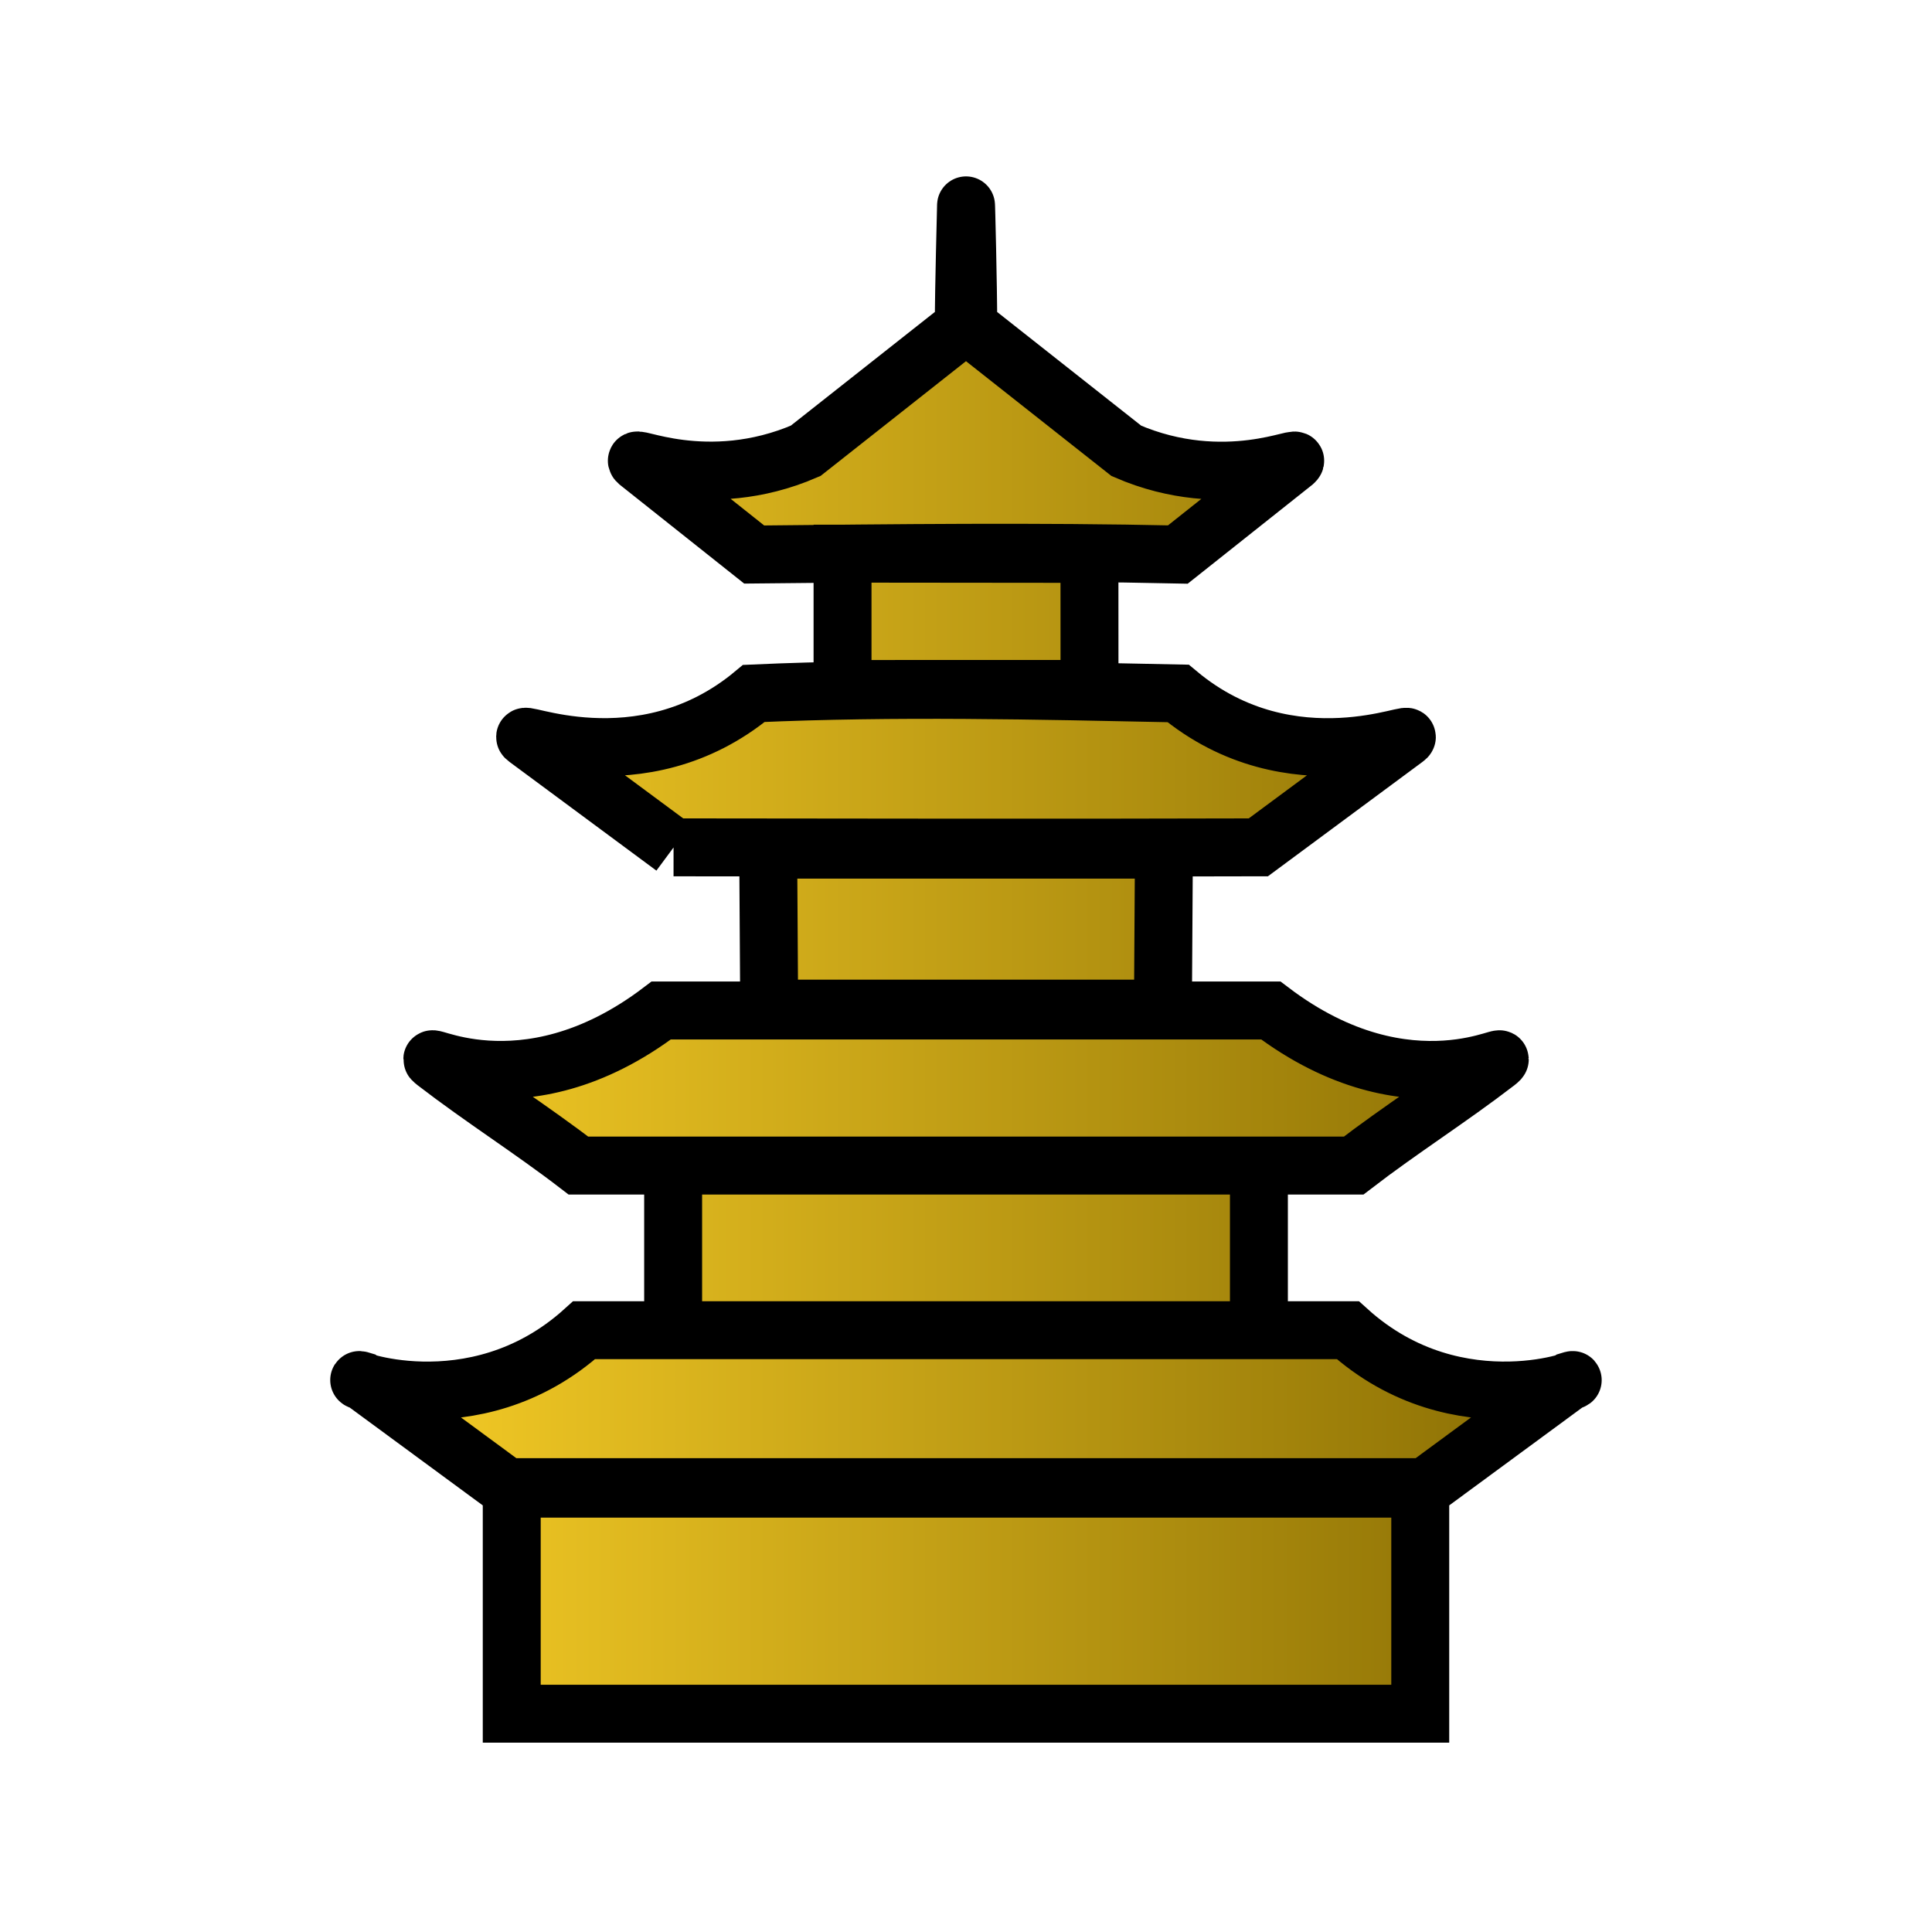
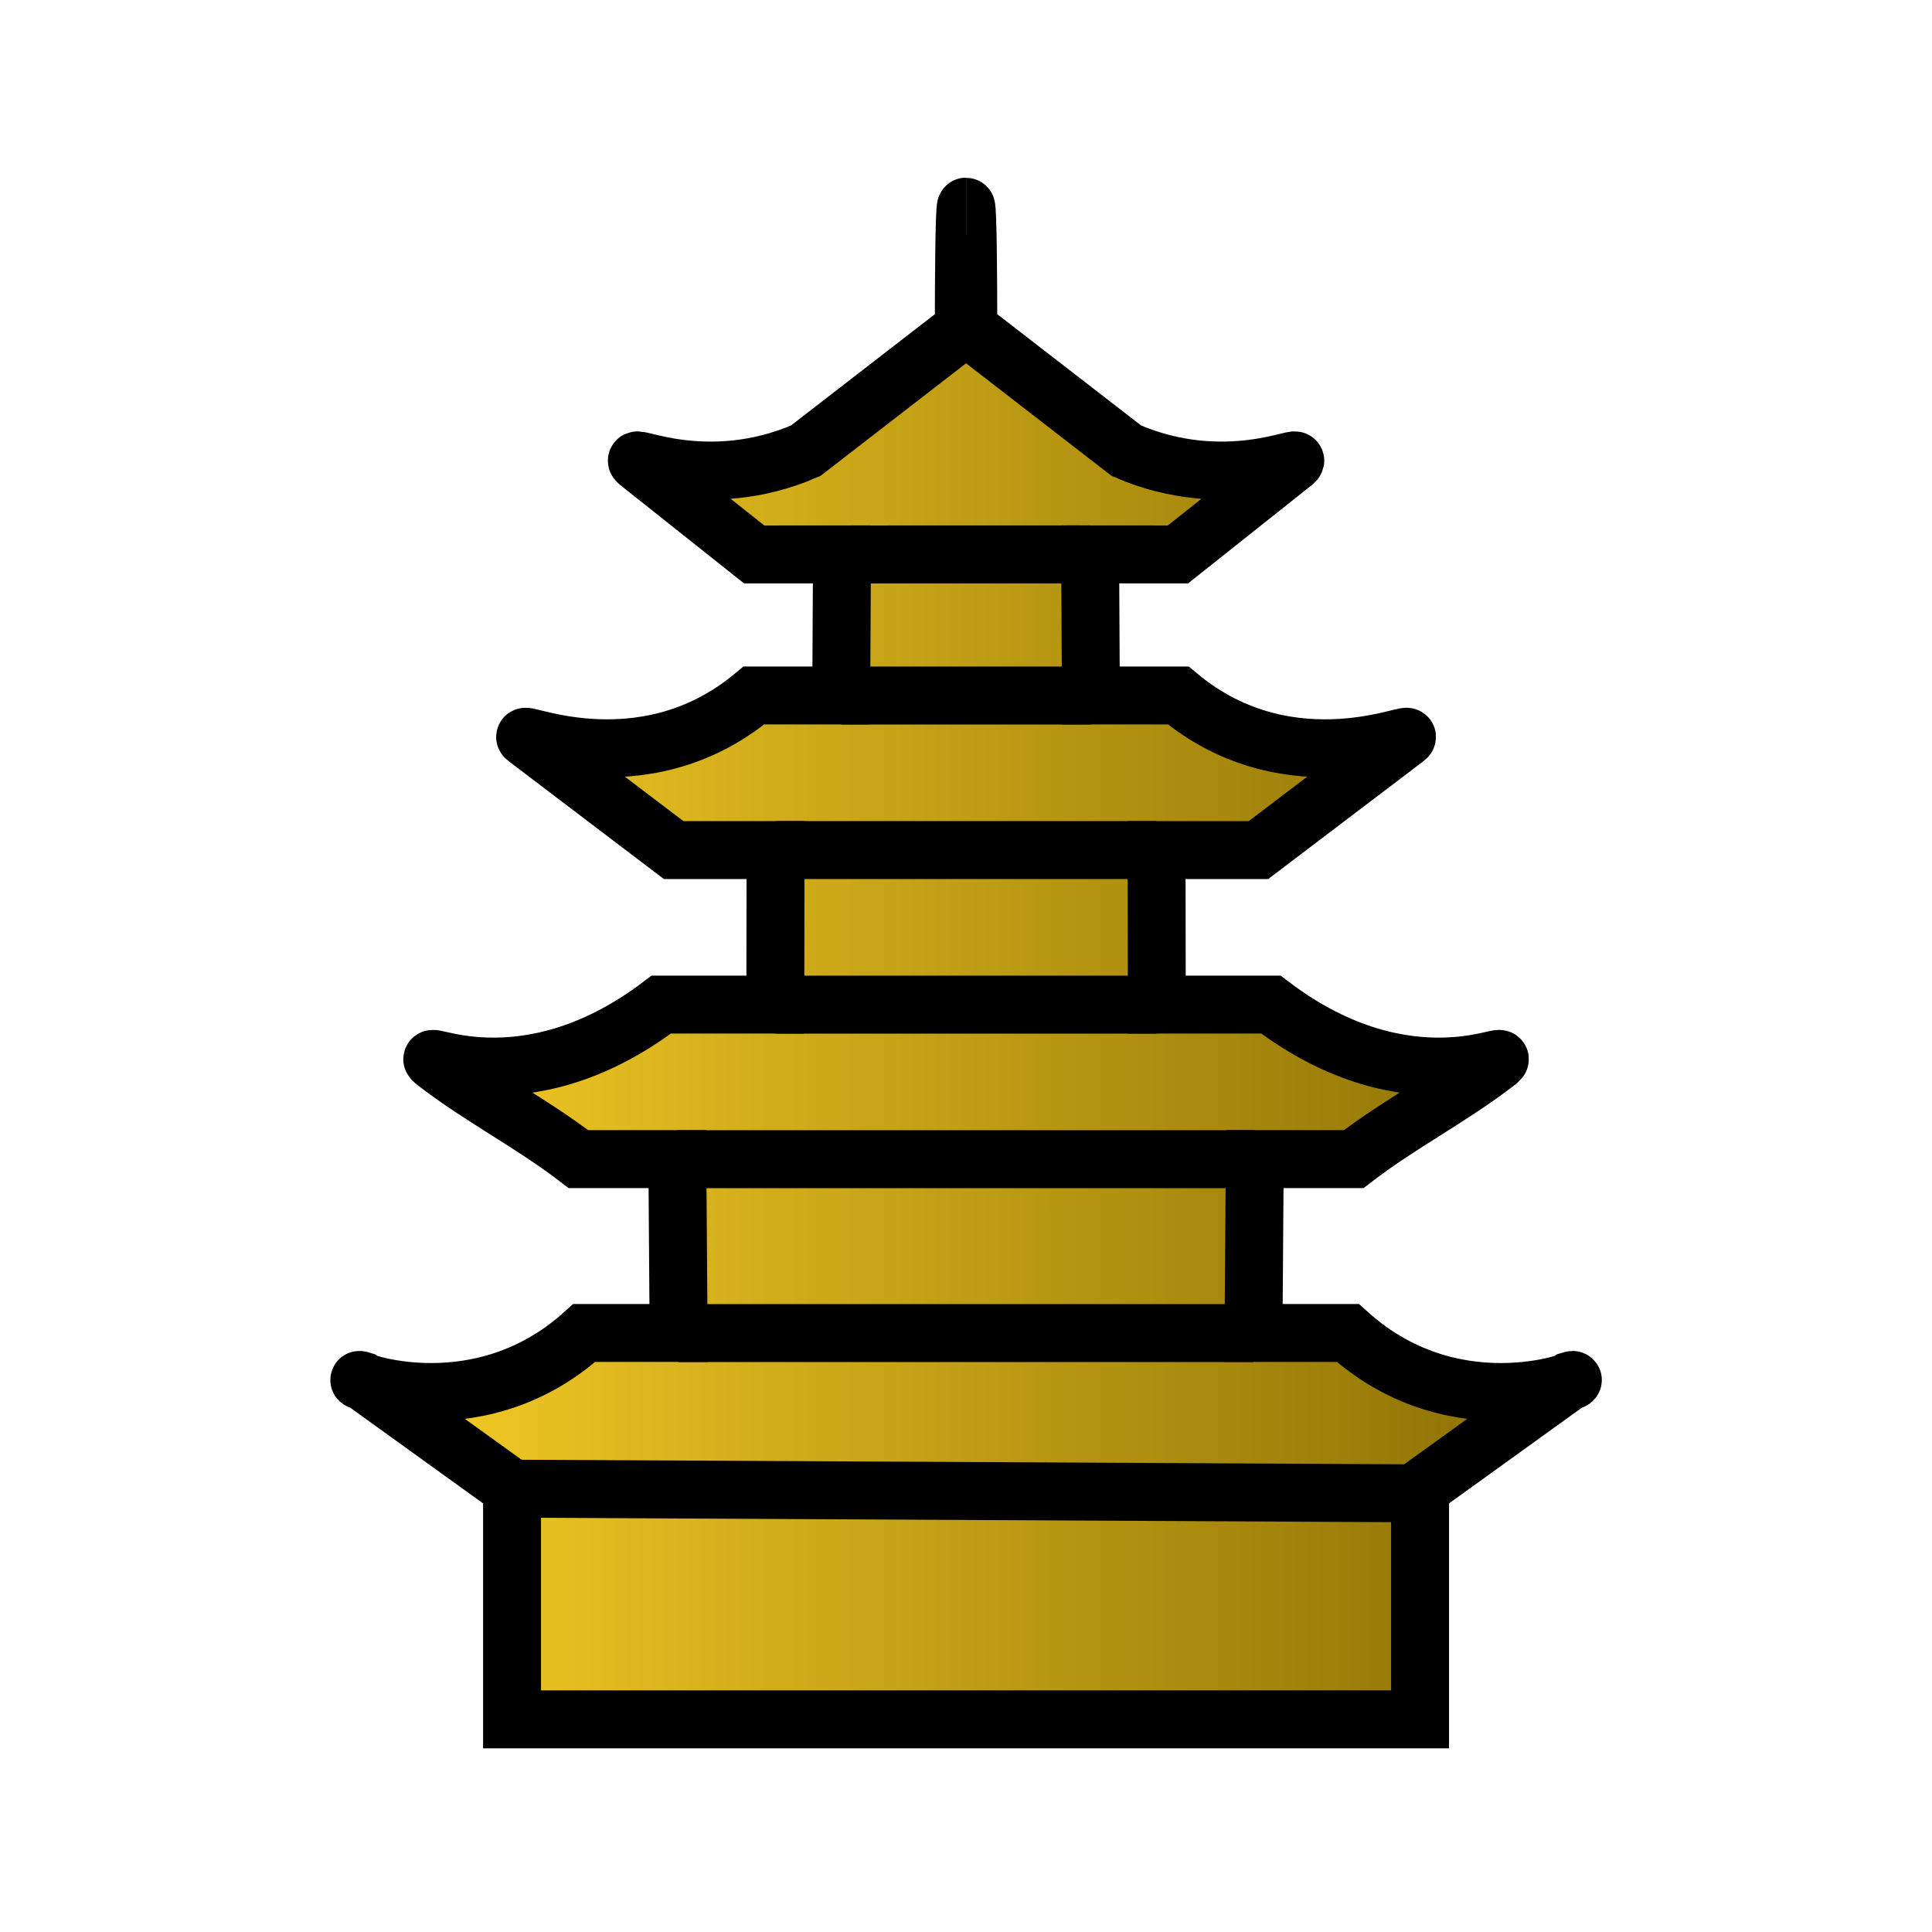
<svg xmlns="http://www.w3.org/2000/svg" id="svg3" width="100mm" height="100mm" clip-rule="evenodd" fill-rule="evenodd" image-rendering="optimizeQuality" shape-rendering="geometricPrecision" version="1.1" viewBox="0 0 106.66 106.66">
  <defs id="defs3">
    <linearGradient id="linearGradient4" x1="3.853" x2="24.368" y1="14.167" y2="14.167" gradientUnits="userSpaceOnUse">
      <stop id="stop3" stop-color="#fad028" offset="0" />
      <stop id="stop4" stop-color="#856a02" offset="1" />
    </linearGradient>
  </defs>
-   <path id="path4" transform="matrix(3.4206,0,0,3.4206,5.2172,4.8735)" d="m 6.734,26.234 v -3.657 h 14.663 V 26.234 Z M 6.689,22.602 4.32,20.86 c -0.4,-0.124 1.781,0.816 3.583,-0.816 h 12.325 c 1.802,1.632 3.983,0.691 3.583,0.816 l -2.369,1.742 z M 9.339,20.044 v -2.657 h 9.454 v 2.657 z M 7.81,17.387 C 7.052,16.804 6.261,16.306 5.504,15.723 5.121,15.419 6.878,16.608 9.147,14.884 h 9.838 c 2.27,1.724 4.026,0.536 3.643,0.839 -0.758,0.583 -1.548,1.081 -2.306,1.664 z m 3.079,-2.533 -0.016,-2.566 h 6.387 l -0.016,2.566 z M 9.347,12.251 6.976,10.496 c -0.285,-0.212 1.827,0.807 3.666,-0.729 2.283,-0.102 4.564,-0.047 6.847,0 1.839,1.537 3.951,0.518 3.666,0.729 l -2.371,1.755 c -3.146,0.009 -6.292,0.004 -9.438,0 z m 2.726,-2.556 V 7.511 l 3.985,0.004 L 16.059,9.694 Z m 2.029,-5.857 2.552,2.014 c 1.608,0.698 2.903,0.01 2.705,0.185 l -1.874,1.488 c -2.28,-0.051 -4.559,-0.023 -6.838,0 L 8.773,6.036 C 8.575,5.861 9.87,6.548 11.478,5.851 l 2.552,-2.014 c 0,-0.654 0.036,-1.844 0.036,-1.942 3.5e-5,-0.101 0.036,1.288 0.036,1.942 z" fill="url(#linearGradient4)" stroke="#000000" stroke-width="0.935" style="font-variation-settings:'wdth' 80, 'wght' 749" />
+   <path id="path4" transform="matrix(3.4206,0,0,3.4206,5.2172,4.8735)" d="m14.066 1.91c-0.029-1.03e-5 -0.036 1.313-0.036 1.966l-2.552 1.974c-1.608 0.698-2.903 0.01-2.705 0.185l1.874 1.489 1.417-0.001v0.001l-0.012 2.276h-1.41c-1.839 1.537-3.951 0.483-3.666 0.695l2.371 1.8h1.645l-0.004 2.494h-1.841c-2.269 1.724-4.026 0.629-3.643 0.933 0.758 0.583 1.548 0.978 2.306 1.561h1.597l0.02 2.806h-1.523c-1.802 1.632-3.983 0.645-3.583 0.769l2.418 1.742v3.725h14.655v-3.725l2.418-1.742c0.4-0.124-1.781 0.863-3.583-0.769h-1.523l0.02-2.806h1.597c0.758-0.583 1.548-0.978 2.306-1.561 0.383-0.304-1.374 0.791-3.643-0.933h-1.841l-0.004-2.494h1.645l2.371-1.8c0.285-0.212-1.827 0.842-3.666-0.695h-1.41l-0.012-2.276v-0.001l1.417 0.001 1.874-1.489c0.198-0.175-1.097 0.513-2.705-0.185l-2.552-1.974c0-0.654-0.007-1.966-0.036-1.966" fill="url(#linearGradient4)" stroke="#000" stroke-width=".935" style="font-variation-settings:'wdth' 80, 'wght' 749" />
+   <path id="path1" d="m28.406 83.042 50.065-0.599" fill="#ea5858" fill-opacity=".992" stroke-width="3.2" />
+   <path id="path6" d="m28.265 82.185 50.206 0.259" fill="none" stroke="#000" stroke-width="3.2" />
+   <path id="path7" d="m37.462 73.595h31.737" fill="none" stroke="#000" stroke-width="3.2" />
+   <path id="path8" d="m37.394 63.996h31.873" fill="none" stroke="#000" stroke-width="3.2" />
+   <path id="path9" d="m42.804 55.463h21.051" fill="none" stroke="#000" stroke-width="3.2" />
+   <path id="path10" d="m42.819 46.93h21.023" fill="none" stroke="#000" stroke-width="3.2" />
+   <path id="path11" d="m46.442 38.398h13.776" fill="none" stroke="#000" stroke-width="3.2" />
+   <path id="path12" d="m46.483 30.611 13.693-0.004" fill="none" stroke="#000" stroke-width="3.2" />
</svg>
